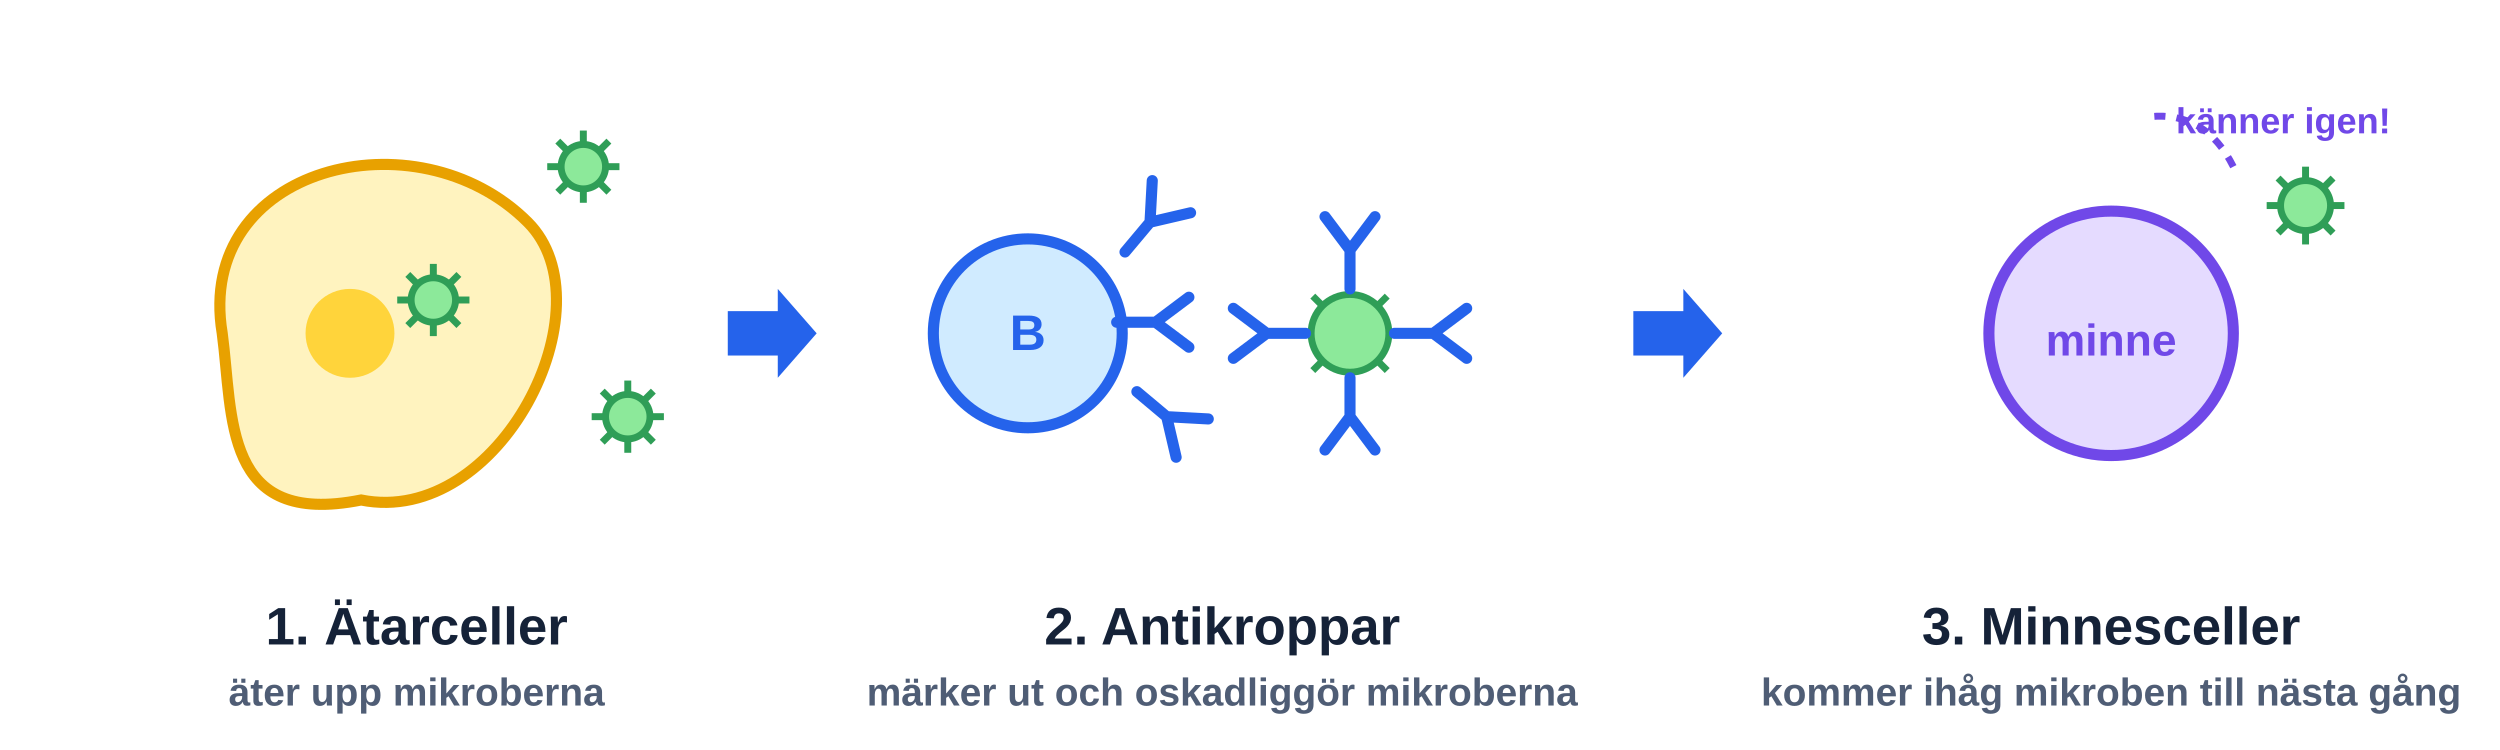
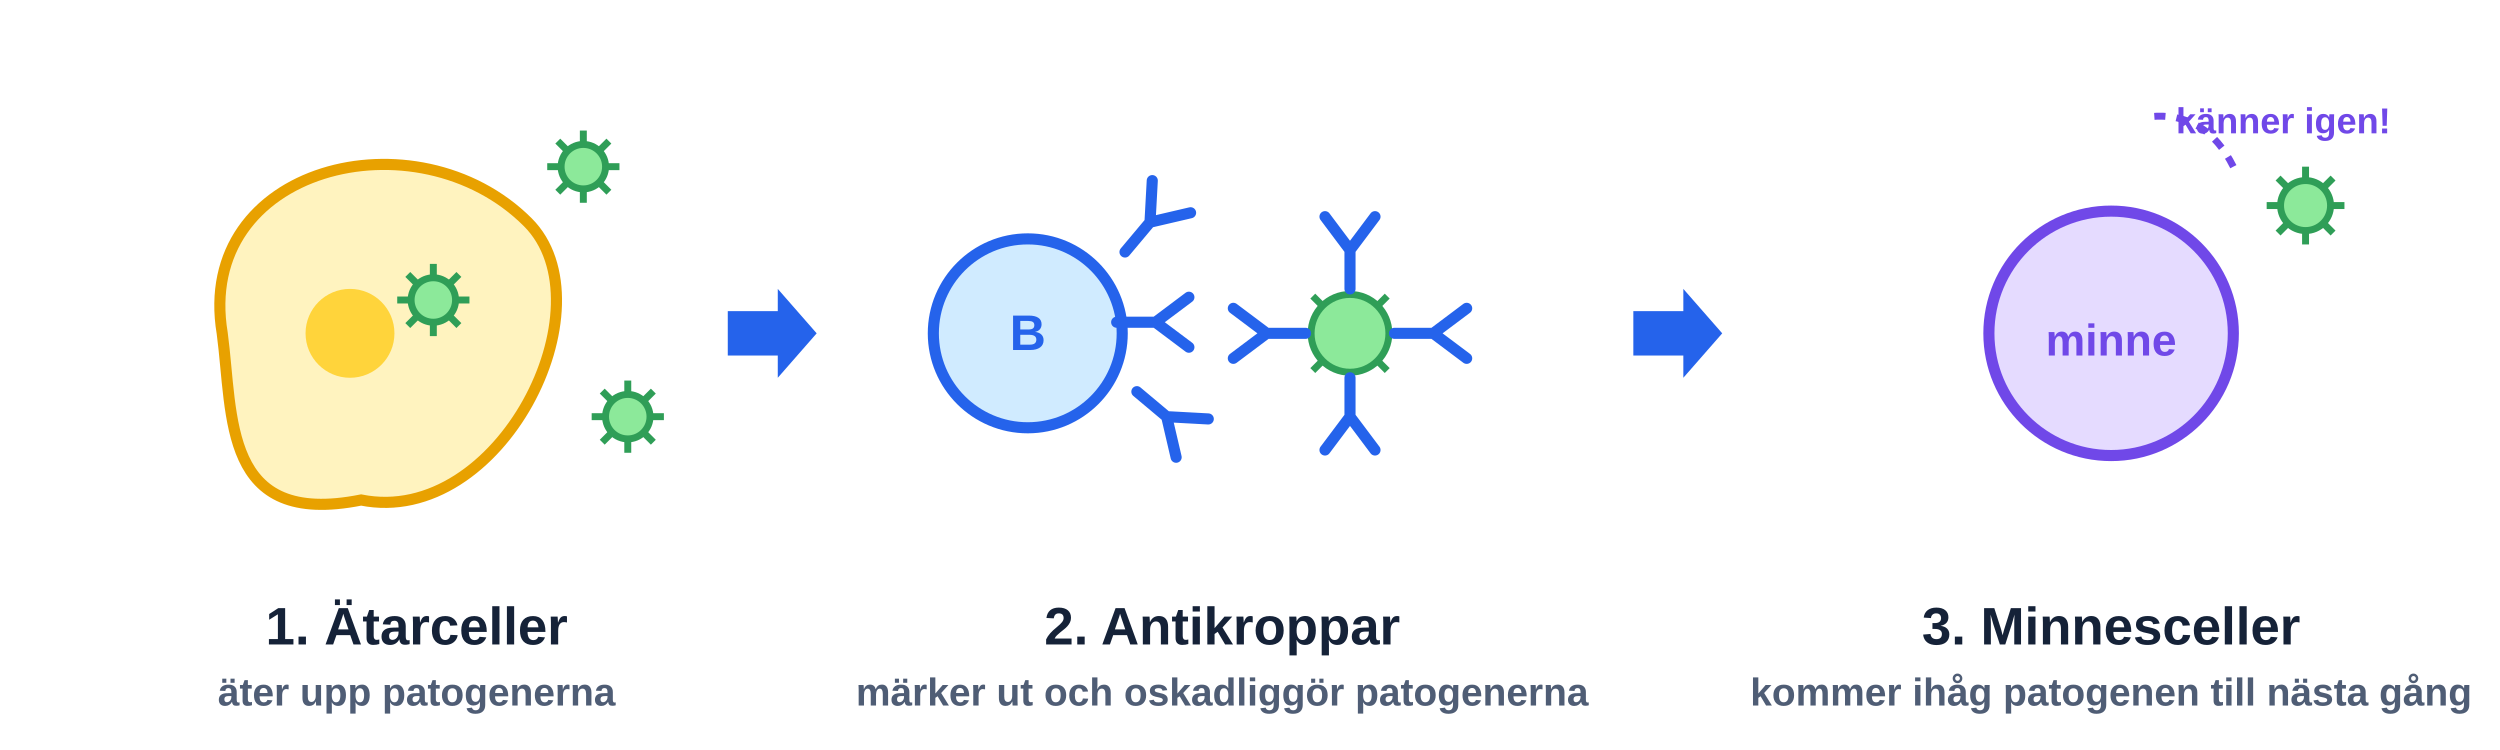
<svg xmlns="http://www.w3.org/2000/svg" width="900" height="270" viewBox="0 0 900 270" font-family="Nunito, Segoe UI, Arial, sans-serif">
  <defs>
    <radialGradient id="gP" cx=".35" cy=".35" r=".7">
      <stop offset="0" stop-color="#ff9a9e" />
      <stop offset=".55" stop-color="#e5484d" />
      <stop offset="1" stop-color="#b3262b" />
    </radialGradient>
    <radialGradient id="gN" cx=".35" cy=".35" r=".7">
      <stop offset="0" stop-color="#f4f6f9" />
      <stop offset=".55" stop-color="#b9c1cc" />
      <stop offset="1" stop-color="#7d8794" />
    </radialGradient>
    <radialGradient id="gE" cx=".35" cy=".35" r=".7">
      <stop offset="0" stop-color="#9cc0ff" />
      <stop offset=".55" stop-color="#3b74f0" />
      <stop offset="1" stop-color="#1f4fc0" />
    </radialGradient>
    <radialGradient id="gC" cx=".35" cy=".35" r=".7">
      <stop offset="0" stop-color="#7a8290" />
      <stop offset=".6" stop-color="#2d333c" />
      <stop offset="1" stop-color="#14181d" />
    </radialGradient>
    <radialGradient id="gR" cx=".35" cy=".35" r=".7">
      <stop offset="0" stop-color="#ff8a8f" />
      <stop offset=".6" stop-color="#d8333a" />
      <stop offset="1" stop-color="#9c1c22" />
    </radialGradient>
    <marker id="pil" viewBox="0 0 10 10" refX="7" refY="5" markerWidth="6" markerHeight="6" orient="auto">
      <path d="M0 0L10 5L0 10z" fill="#2563eb" />
    </marker>
    <marker id="pilO" viewBox="0 0 10 10" refX="7" refY="5" markerWidth="6" markerHeight="6" orient="auto">
      <path d="M0 0L10 5L0 10z" fill="#e8590c" />
    </marker>
    <marker id="pilG" viewBox="0 0 10 10" refX="7" refY="5" markerWidth="6" markerHeight="6" orient="auto">
      <path d="M0 0L10 5L0 10z" fill="#4f5d75" />
    </marker>
  </defs>
  <rect width="900" height="270" fill="#fff" />
  <path d="M80 120 C70 60 150 40 190 80 C220 110 180 190 130 180 C80 190 84 150 80 120Z" fill="#fff3bf" stroke="#e8a100" stroke-width="4" />
  <circle cx="126" cy="120" r="16" fill="#ffd43b" />
  <g transform="translate(156 108)">
    <line x1="0" y1="0" x2="13.0" y2="0.0" stroke="#2f9e57" stroke-width="2.5" />
    <line x1="0" y1="0" x2="9.2" y2="9.2" stroke="#2f9e57" stroke-width="2.5" />
    <line x1="0" y1="0" x2="0.0" y2="13.0" stroke="#2f9e57" stroke-width="2.5" />
    <line x1="0" y1="0" x2="-9.2" y2="9.2" stroke="#2f9e57" stroke-width="2.5" />
    <line x1="0" y1="0" x2="-13.0" y2="0.0" stroke="#2f9e57" stroke-width="2.5" />
    <line x1="0" y1="0" x2="-9.2" y2="-9.2" stroke="#2f9e57" stroke-width="2.5" />
    <line x1="0" y1="0" x2="-0.0" y2="-13.0" stroke="#2f9e57" stroke-width="2.5" />
    <line x1="0" y1="0" x2="9.2" y2="-9.2" stroke="#2f9e57" stroke-width="2.5" />
    <circle r="8" fill="#8ce99a" stroke="#2f9e57" stroke-width="2.5" />
  </g>
  <g transform="translate(210 60)">
    <line x1="0" y1="0" x2="13.0" y2="0.0" stroke="#2f9e57" stroke-width="2.5" />
    <line x1="0" y1="0" x2="9.2" y2="9.2" stroke="#2f9e57" stroke-width="2.5" />
    <line x1="0" y1="0" x2="0.0" y2="13.0" stroke="#2f9e57" stroke-width="2.5" />
    <line x1="0" y1="0" x2="-9.2" y2="9.2" stroke="#2f9e57" stroke-width="2.5" />
    <line x1="0" y1="0" x2="-13.0" y2="0.0" stroke="#2f9e57" stroke-width="2.5" />
    <line x1="0" y1="0" x2="-9.2" y2="-9.2" stroke="#2f9e57" stroke-width="2.5" />
    <line x1="0" y1="0" x2="-0.0" y2="-13.0" stroke="#2f9e57" stroke-width="2.5" />
    <line x1="0" y1="0" x2="9.2" y2="-9.2" stroke="#2f9e57" stroke-width="2.5" />
    <circle r="8" fill="#8ce99a" stroke="#2f9e57" stroke-width="2.5" />
  </g>
  <g transform="translate(226 150)">
    <line x1="0" y1="0" x2="13.0" y2="0.0" stroke="#2f9e57" stroke-width="2.5" />
    <line x1="0" y1="0" x2="9.2" y2="9.2" stroke="#2f9e57" stroke-width="2.5" />
    <line x1="0" y1="0" x2="0.0" y2="13.0" stroke="#2f9e57" stroke-width="2.5" />
    <line x1="0" y1="0" x2="-9.2" y2="9.2" stroke="#2f9e57" stroke-width="2.5" />
    <line x1="0" y1="0" x2="-13.0" y2="0.0" stroke="#2f9e57" stroke-width="2.5" />
    <line x1="0" y1="0" x2="-9.2" y2="-9.2" stroke="#2f9e57" stroke-width="2.5" />
    <line x1="0" y1="0" x2="-0.0" y2="-13.0" stroke="#2f9e57" stroke-width="2.5" />
    <line x1="0" y1="0" x2="9.2" y2="-9.2" stroke="#2f9e57" stroke-width="2.5" />
    <circle r="8" fill="#8ce99a" stroke="#2f9e57" stroke-width="2.5" />
  </g>
  <text x="150" y="232" text-anchor="middle" font-size="19" font-weight="900" fill="#152238">1. Ätarceller</text>
-   <text x="150" y="254" text-anchor="middle" font-size="14" font-weight="700" fill="#4f5d75">äter upp mikroberna</text>
+   <text x="150" y="254" text-anchor="middle" font-size="14" font-weight="700" fill="#4f5d75">äter upp patogenerna</text>
  <circle cx="370" cy="120" r="34" fill="#d0ebff" stroke="#2563eb" stroke-width="4" />
  <text x="370" y="126" text-anchor="middle" font-size="18" font-weight="900" fill="#2563eb">B</text>
  <g transform="translate(414 80) rotate(40)">
    <path d="M0 14 V0 L-9 -12 M0 0 L9 -12" fill="none" stroke="#2563eb" stroke-width="4" stroke-linecap="round" />
  </g>
  <g transform="translate(420 150) rotate(130)">
    <path d="M0 14 V0 L-9 -12 M0 0 L9 -12" fill="none" stroke="#2563eb" stroke-width="4" stroke-linecap="round" />
  </g>
  <g transform="translate(416 116) rotate(90)">
    <path d="M0 14 V0 L-9 -12 M0 0 L9 -12" fill="none" stroke="#2563eb" stroke-width="4" stroke-linecap="round" />
  </g>
  <g transform="translate(486 120)">
    <line x1="0" y1="0" x2="19.0" y2="0.0" stroke="#2f9e57" stroke-width="2.5" />
    <line x1="0" y1="0" x2="13.4" y2="13.4" stroke="#2f9e57" stroke-width="2.5" />
    <line x1="0" y1="0" x2="0.0" y2="19.0" stroke="#2f9e57" stroke-width="2.5" />
    <line x1="0" y1="0" x2="-13.4" y2="13.4" stroke="#2f9e57" stroke-width="2.5" />
    <line x1="0" y1="0" x2="-19.0" y2="0.0" stroke="#2f9e57" stroke-width="2.5" />
    <line x1="0" y1="0" x2="-13.4" y2="-13.4" stroke="#2f9e57" stroke-width="2.5" />
    <line x1="0" y1="0" x2="-0.0" y2="-19.0" stroke="#2f9e57" stroke-width="2.5" />
    <line x1="0" y1="0" x2="13.4" y2="-13.4" stroke="#2f9e57" stroke-width="2.5" />
    <circle r="14" fill="#8ce99a" stroke="#2f9e57" stroke-width="2.5" />
  </g>
  <g transform="translate(516.0 120.0) rotate(90)">
    <path d="M0 14 V0 L-9 -12 M0 0 L9 -12" fill="none" stroke="#2563eb" stroke-width="4" stroke-linecap="round" />
  </g>
  <g transform="translate(486.0 150.0) rotate(180)">
    <path d="M0 14 V0 L-9 -12 M0 0 L9 -12" fill="none" stroke="#2563eb" stroke-width="4" stroke-linecap="round" />
  </g>
  <g transform="translate(456.0 120.0) rotate(270)">
    <path d="M0 14 V0 L-9 -12 M0 0 L9 -12" fill="none" stroke="#2563eb" stroke-width="4" stroke-linecap="round" />
  </g>
  <g transform="translate(486.0 90.0) rotate(360)">
    <path d="M0 14 V0 L-9 -12 M0 0 L9 -12" fill="none" stroke="#2563eb" stroke-width="4" stroke-linecap="round" />
  </g>
  <text x="440" y="232" text-anchor="middle" font-size="19" font-weight="900" fill="#152238">2. Antikroppar</text>
-   <text x="440" y="254" text-anchor="middle" font-size="14" font-weight="700" fill="#4f5d75">märker ut och oskadliggör mikroberna</text>
+   <text x="440" y="254" text-anchor="middle" font-size="14" font-weight="700" fill="#4f5d75">märker ut och oskadliggör patogenerna</text>
  <circle cx="760" cy="120" r="44" fill="#e5dbff" stroke="#7048e8" stroke-width="4" />
  <text x="760" y="128" text-anchor="middle" font-size="16" font-weight="900" fill="#7048e8">minne</text>
  <g transform="translate(830 74)">
    <line x1="0" y1="0" x2="14.0" y2="0.0" stroke="#2f9e57" stroke-width="2.5" />
    <line x1="0" y1="0" x2="9.9" y2="9.9" stroke="#2f9e57" stroke-width="2.5" />
    <line x1="0" y1="0" x2="0.0" y2="14.0" stroke="#2f9e57" stroke-width="2.5" />
    <line x1="0" y1="0" x2="-9.9" y2="9.9" stroke="#2f9e57" stroke-width="2.5" />
    <line x1="0" y1="0" x2="-14.0" y2="0.0" stroke="#2f9e57" stroke-width="2.5" />
    <line x1="0" y1="0" x2="-9.9" y2="-9.9" stroke="#2f9e57" stroke-width="2.5" />
    <line x1="0" y1="0" x2="-0.0" y2="-14.0" stroke="#2f9e57" stroke-width="2.5" />
    <line x1="0" y1="0" x2="9.9" y2="-9.9" stroke="#2f9e57" stroke-width="2.5" />
    <circle r="9" fill="#8ce99a" stroke="#2f9e57" stroke-width="2.5" />
  </g>
  <path d="M804 60 q-10 -20 -30 -18" fill="none" stroke="#7048e8" stroke-width="2.5" stroke-dasharray="4 4" />
  <text x="822" y="48" text-anchor="middle" font-size="13" font-weight="800" fill="#7048e8">känner igen!</text>
  <text x="760" y="232" text-anchor="middle" font-size="19" font-weight="900" fill="#152238">3. Minnesceller</text>
-   <text x="760" y="254" text-anchor="middle" font-size="14" font-weight="700" fill="#4f5d75">kommer ihåg mikroben till nästa gång</text>
+   <text x="760" y="254" text-anchor="middle" font-size="14" font-weight="700" fill="#4f5d75">kommer ihåg patogenen till nästa gång</text>
  <path d="M262 112h18v-8l14 16-14 16v-8h-18z" fill="#2563eb" />
  <path d="M588 112h18v-8l14 16-14 16v-8h-18z" fill="#2563eb" />
</svg>
